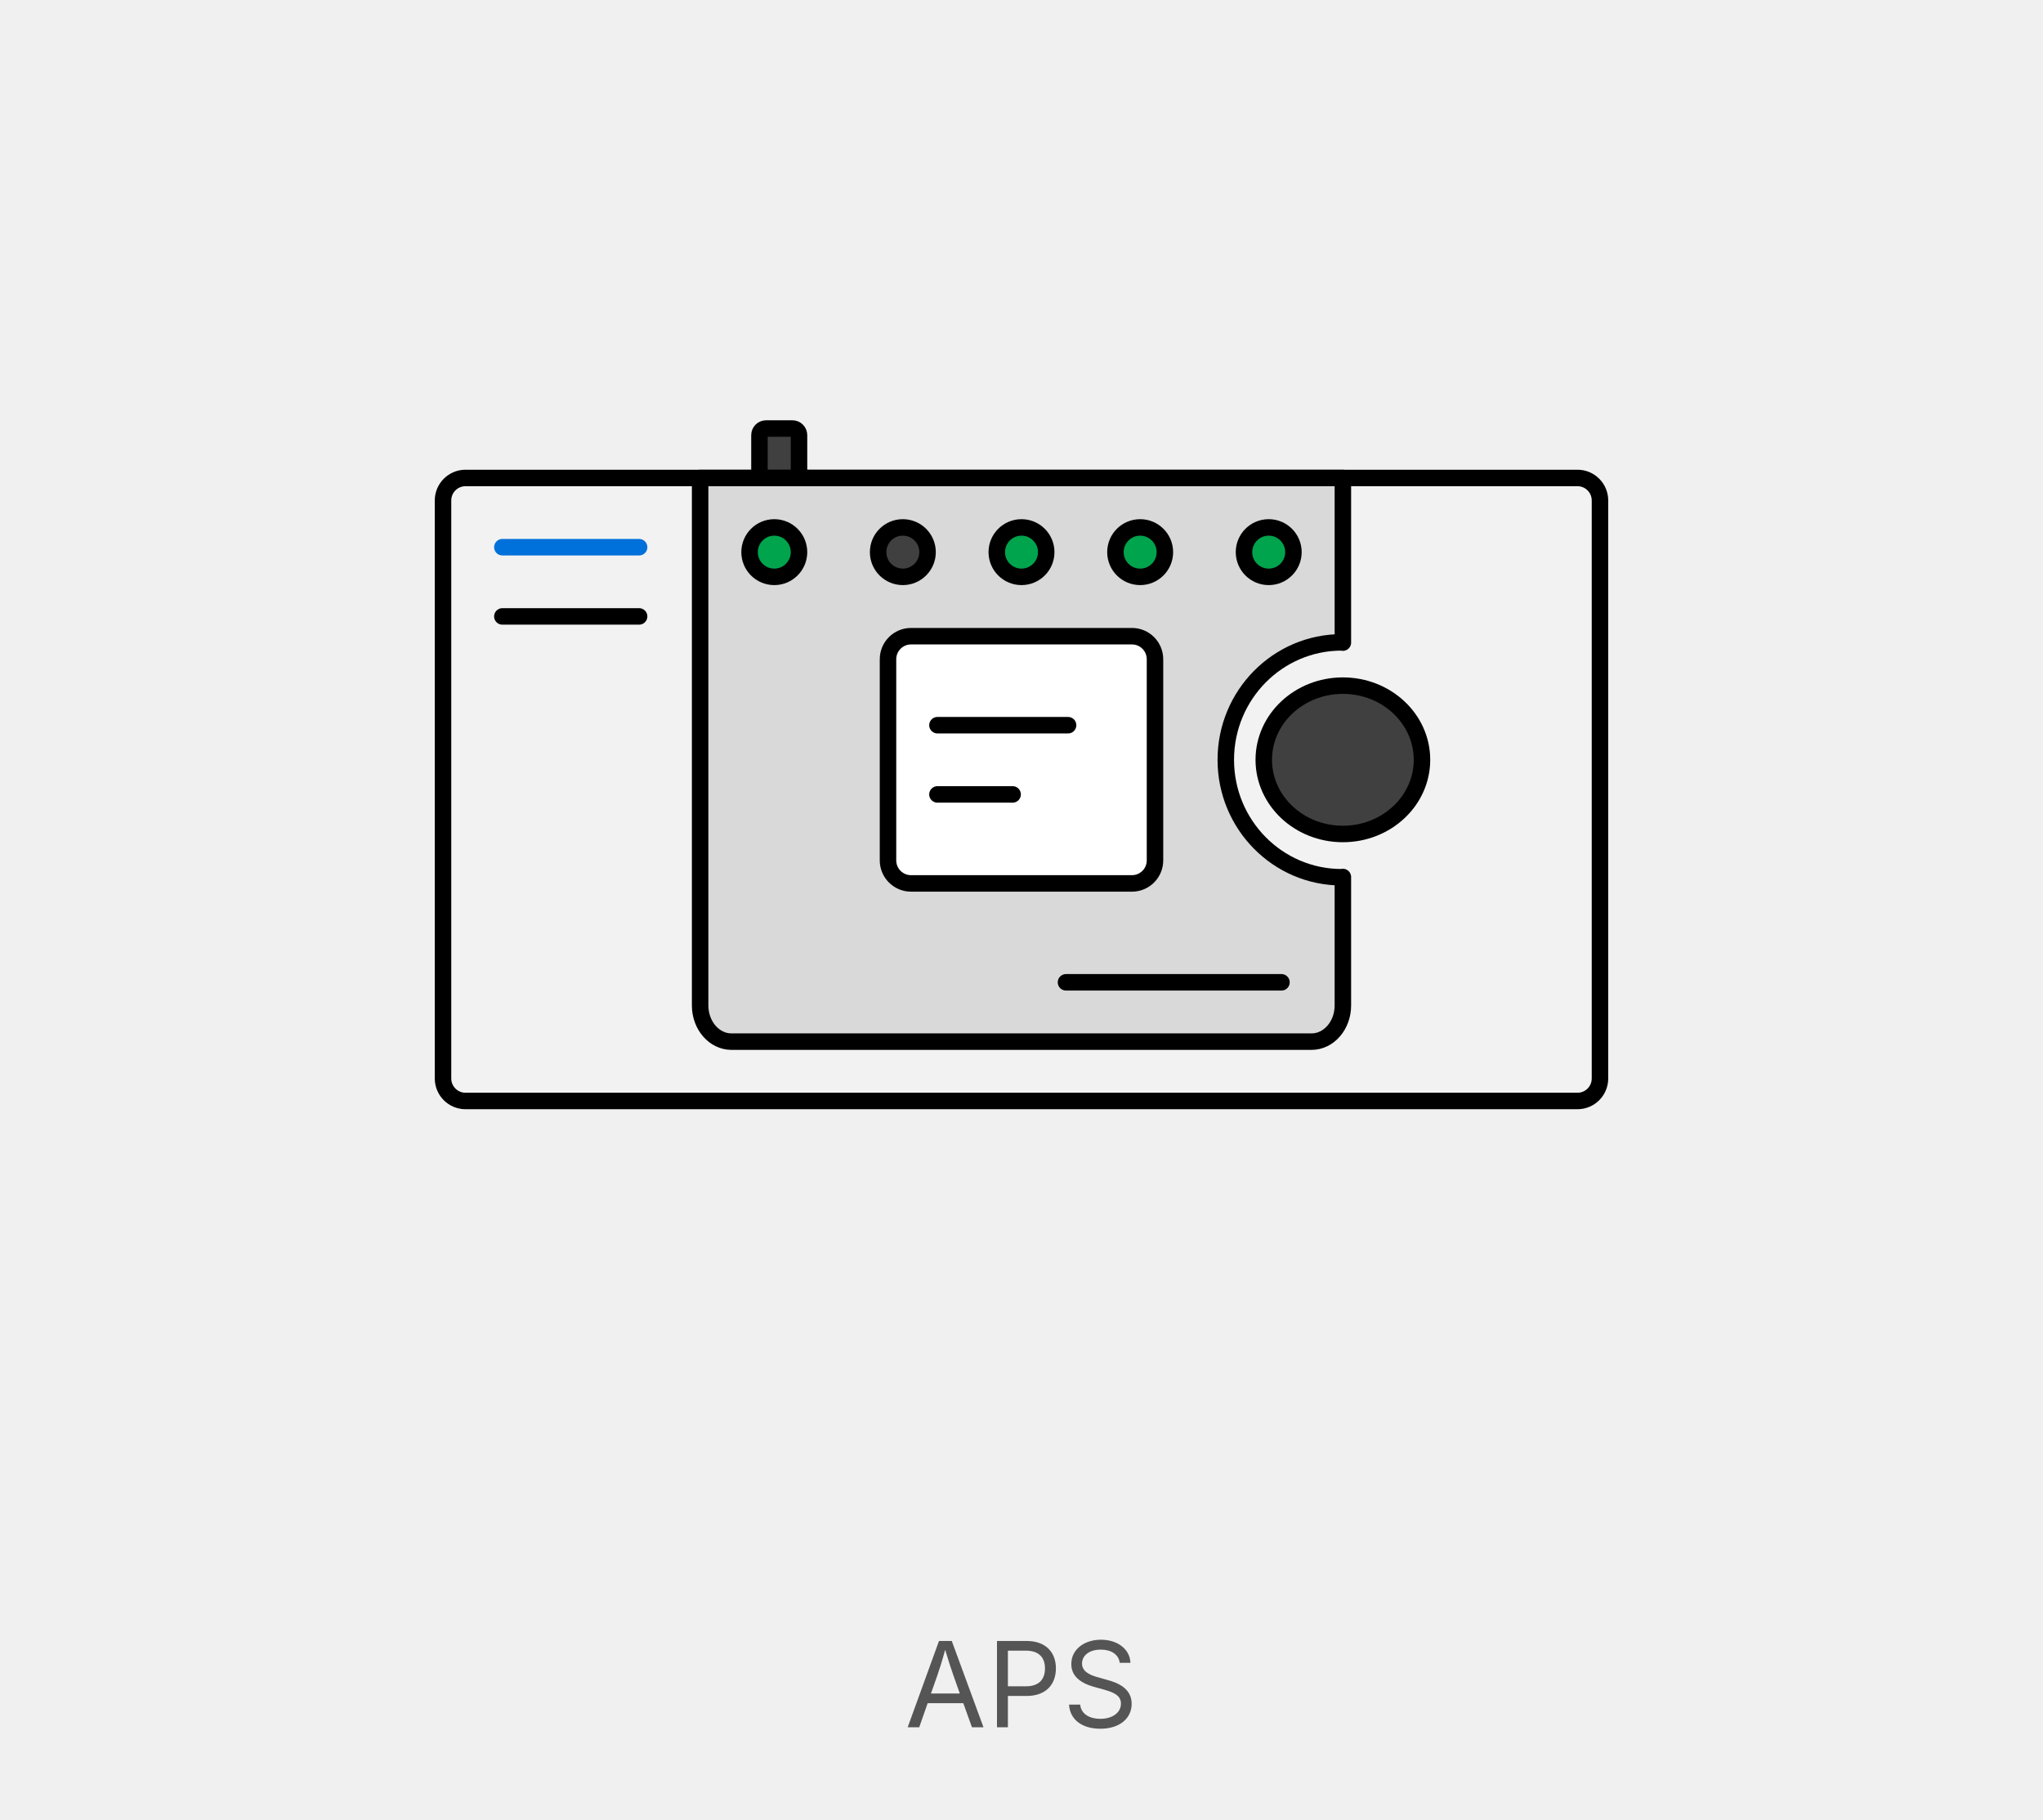
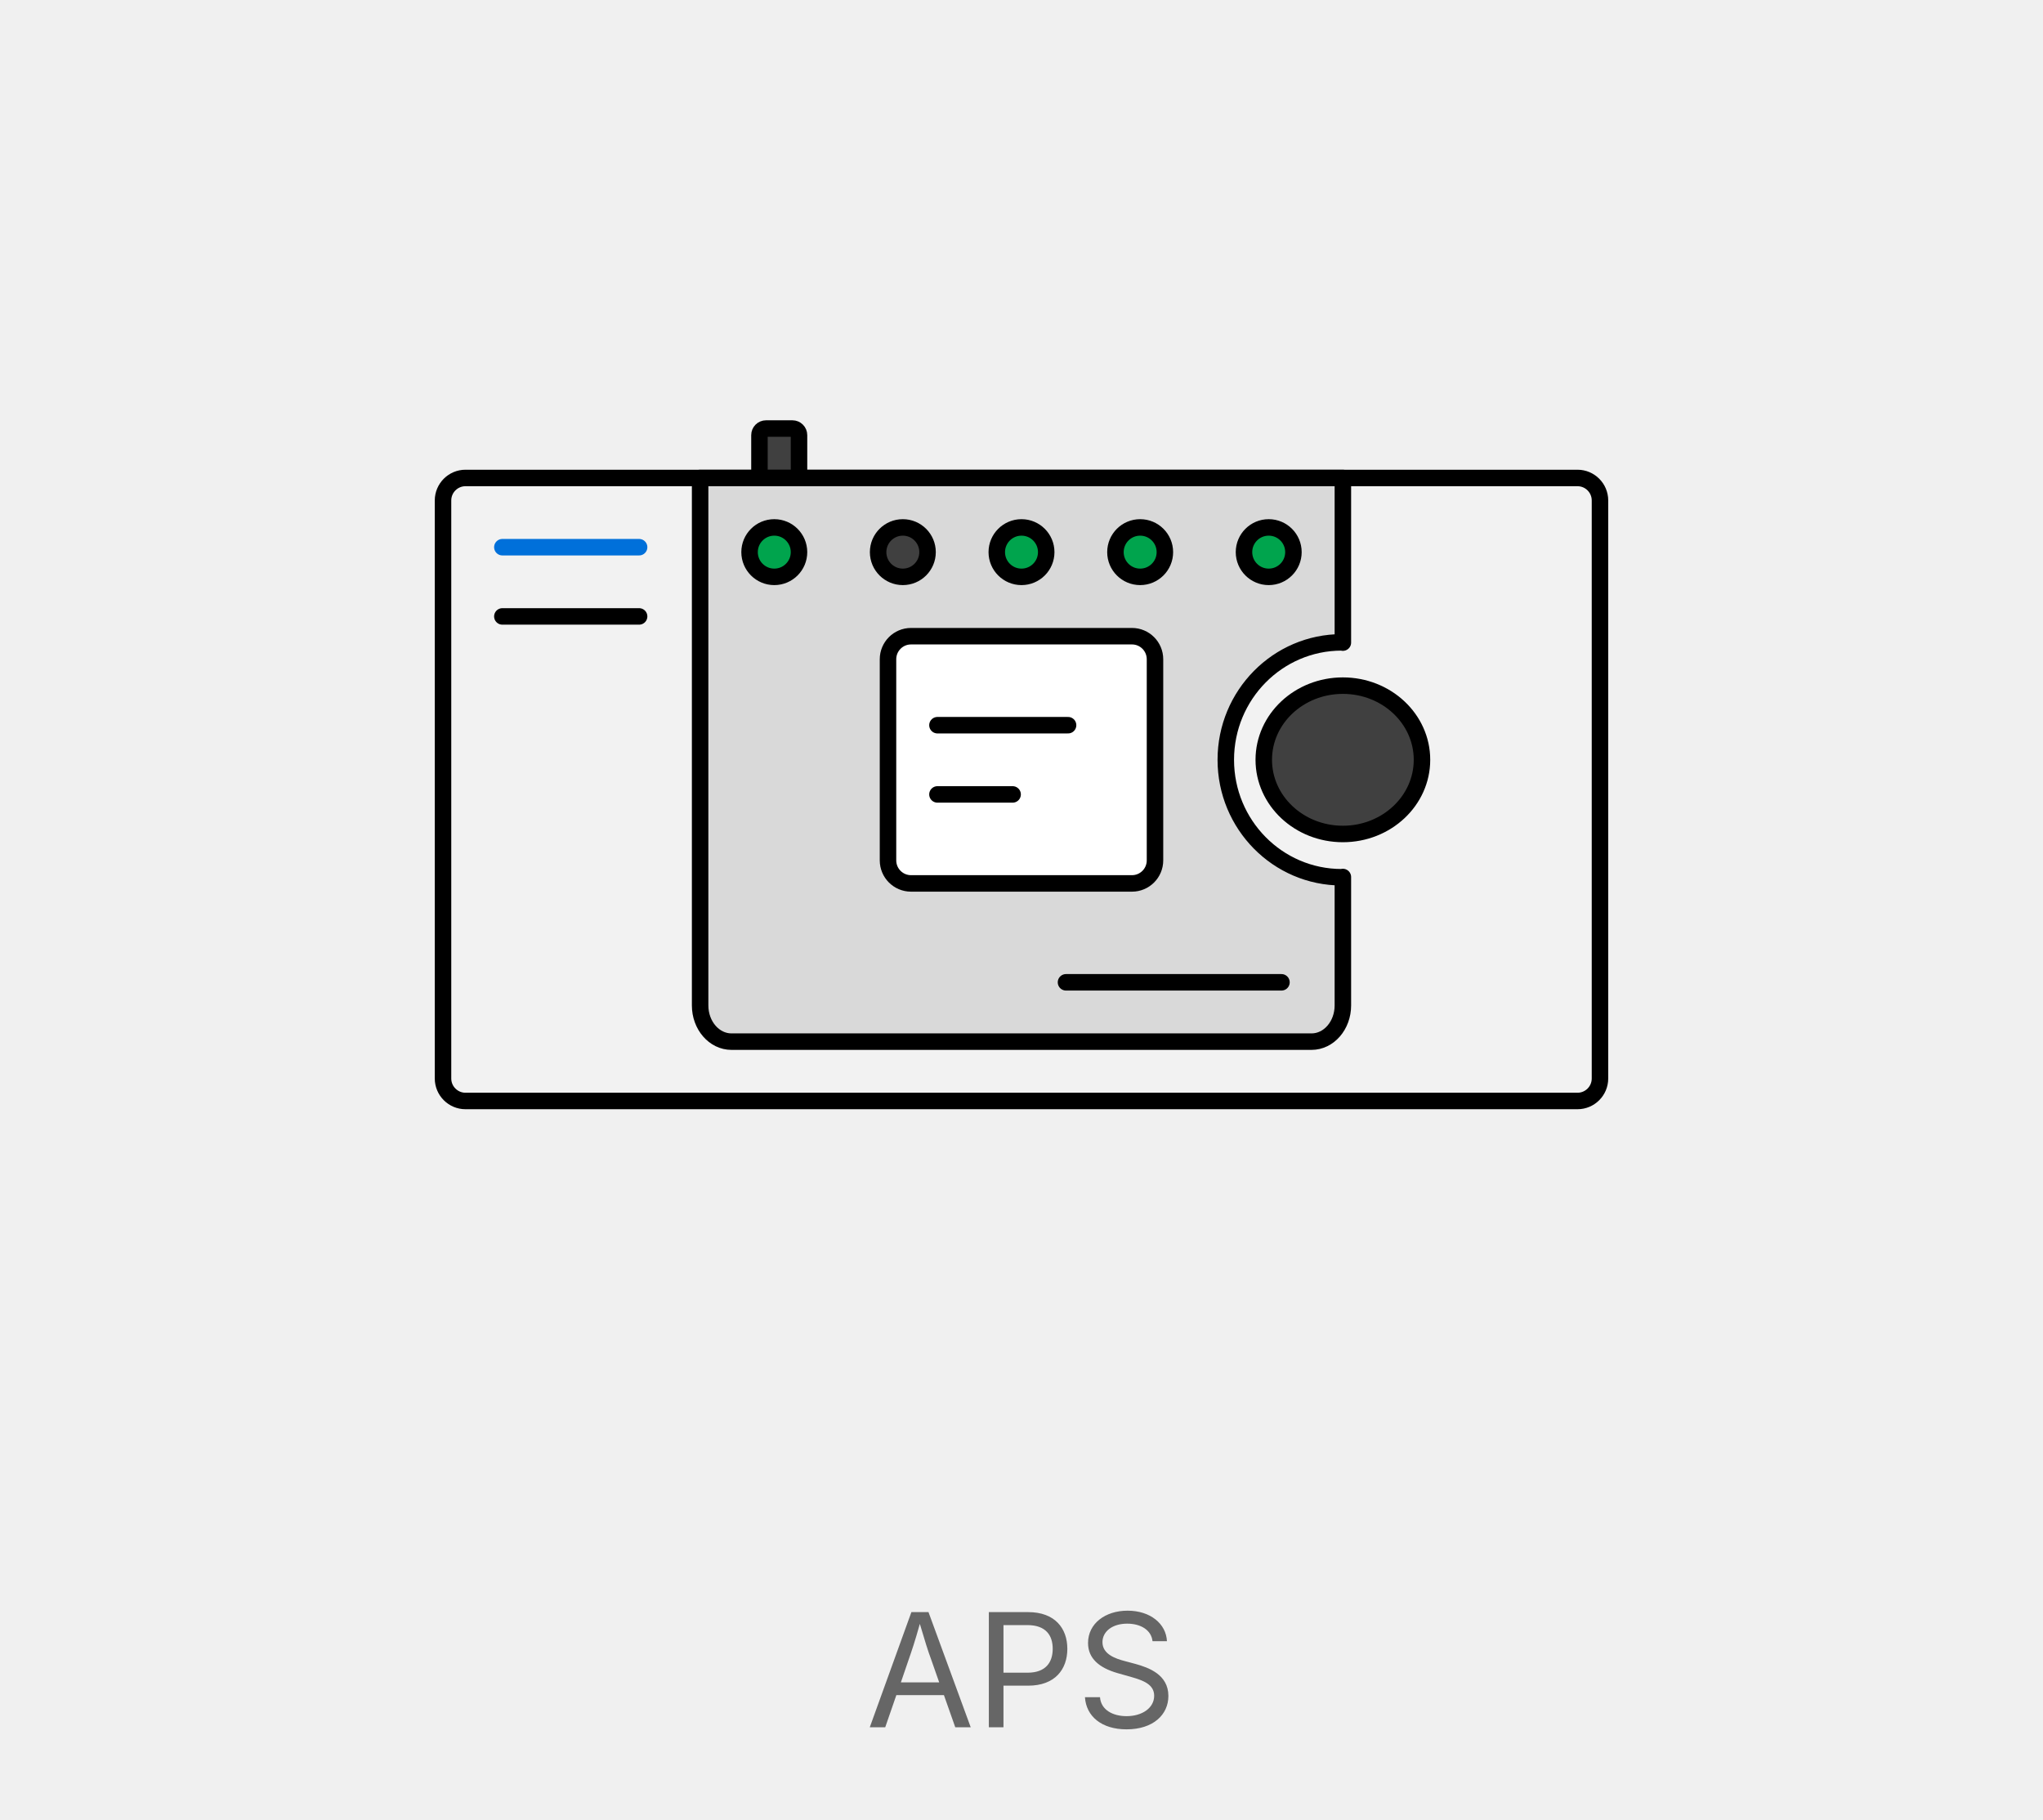
<svg xmlns="http://www.w3.org/2000/svg" width="130.25px" height="116px" overflow="hidden" viewBox="-19.75 -31.75 130.25 138">
  <rect id="bounding-box" x="-19.75" y="-31.75" width="130.25" height="116" fill="none" pointer-events="all" />
  <g id="svg_scaling_group" transform="scale(0.7499985)">
    <g transform="translate(-1011 -235)">
      <path d="M1045 236.667C1045 236.298 1045.3 236 1045.67 236L1048.33 236C1048.7 236 1049 236.298 1049 236.667L1049 243.333C1049 243.702 1048.7 244 1048.33 244L1045.67 244C1045.3 244 1045 243.702 1045 243.333Z" stroke="#000000" stroke-width="1.667" stroke-linecap="round" stroke-linejoin="round" stroke-miterlimit="10" fill="#404040" fill-rule="evenodd" />
      <path d="M1013 243.273C1013 242.018 1014.02 241 1015.27 241L1127.73 241C1128.98 241 1130 242.018 1130 243.273L1130 301.727C1130 302.982 1128.98 304 1127.73 304L1015.27 304C1014.02 304 1013 302.982 1013 301.727Z" stroke="#000000" stroke-width="1.667" stroke-linecap="round" stroke-linejoin="round" stroke-miterlimit="10" fill="#F2F2F2" fill-rule="evenodd" />
      <path d="M1039 241 1104 241 1104 257.648 1103.88 257.624C1097.41 257.624 1092.16 262.941 1092.16 269.5 1092.16 276.059 1097.41 281.376 1103.88 281.376L1104 281.352 1104 294.339C1104 296.361 1102.58 298 1100.83 298L1042.17 298C1040.42 298 1039 296.361 1039 294.339Z" stroke="#000000" stroke-width="1.667" stroke-linecap="round" stroke-linejoin="round" stroke-miterlimit="10" fill="#D9D9D9" fill-rule="evenodd" />
      <path d="M1096 269.5C1096 265.358 1099.58 262 1104 262 1108.42 262 1112 265.358 1112 269.5 1112 273.642 1108.42 277 1104 277 1099.58 277 1096 273.642 1096 269.5Z" stroke="#000000" stroke-width="1.667" stroke-linecap="round" stroke-linejoin="round" stroke-miterlimit="10" fill="#404040" fill-rule="evenodd" />
      <path d="M1058 259.332C1058 258.044 1059.04 257 1060.33 257L1082.67 257C1083.96 257 1085 258.044 1085 259.332L1085 279.668C1085 280.956 1083.96 282 1082.67 282L1060.33 282C1059.04 282 1058 280.956 1058 279.668Z" stroke="#000000" stroke-width="1.667" stroke-linecap="round" stroke-linejoin="round" stroke-miterlimit="10" fill="#FFFFFF" fill-rule="evenodd" />
      <path d="M1063 266 1076.21 266" stroke="#000000" stroke-width="1.667" stroke-linecap="round" stroke-linejoin="round" stroke-miterlimit="10" fill="none" fill-rule="evenodd" />
      <path d="M0 0 7.602 0" stroke="#000000" stroke-width="1.667" stroke-linecap="round" stroke-linejoin="round" stroke-miterlimit="10" fill="none" fill-rule="evenodd" transform="matrix(1 0 0 -1 1063 273)" />
      <path d="M1076 292 1097.79 292" stroke="#000000" stroke-width="1.667" stroke-linecap="round" stroke-linejoin="round" stroke-miterlimit="10" fill="none" fill-rule="evenodd" />
      <path d="M1044 248.5C1044 247.119 1045.12 246 1046.5 246 1047.88 246 1049 247.119 1049 248.5 1049 249.881 1047.88 251 1046.5 251 1045.12 251 1044 249.881 1044 248.5Z" stroke="#000000" stroke-width="1.667" stroke-linecap="round" stroke-linejoin="round" stroke-miterlimit="10" fill="#00A44D" fill-rule="evenodd" />
      <path d="M1057 248.5C1057 247.119 1058.12 246 1059.5 246 1060.88 246 1062 247.119 1062 248.5 1062 249.881 1060.88 251 1059.5 251 1058.12 251 1057 249.881 1057 248.5Z" stroke="#000000" stroke-width="1.667" stroke-linecap="round" stroke-linejoin="round" stroke-miterlimit="10" fill="#404040" fill-rule="evenodd" />
      <path d="M1069 248.5C1069 247.119 1070.12 246 1071.5 246 1072.88 246 1074 247.119 1074 248.5 1074 249.881 1072.88 251 1071.5 251 1070.12 251 1069 249.881 1069 248.5Z" stroke="#000000" stroke-width="1.667" stroke-linecap="round" stroke-linejoin="round" stroke-miterlimit="10" fill="#00A44D" fill-rule="evenodd" />
      <path d="M1081 248.5C1081 247.119 1082.12 246 1083.5 246 1084.88 246 1086 247.119 1086 248.5 1086 249.881 1084.88 251 1083.5 251 1082.12 251 1081 249.881 1081 248.5Z" stroke="#000000" stroke-width="1.667" stroke-linecap="round" stroke-linejoin="round" stroke-miterlimit="10" fill="#00A44D" fill-rule="evenodd" />
      <path d="M1094 248.5C1094 247.119 1095.12 246 1096.5 246 1097.88 246 1099 247.119 1099 248.5 1099 249.881 1097.88 251 1096.5 251 1095.12 251 1094 249.881 1094 248.5Z" stroke="#000000" stroke-width="1.667" stroke-linecap="round" stroke-linejoin="round" stroke-miterlimit="10" fill="#00A44D" fill-rule="evenodd" />
      <path d="M1019 255 1032.83 255" stroke="#000000" stroke-width="1.667" stroke-linecap="round" stroke-linejoin="round" stroke-miterlimit="10" fill="none" fill-rule="evenodd" />
      <path d="M1019 248 1032.83 248" stroke="#0070DA" stroke-width="1.667" stroke-linecap="round" stroke-linejoin="round" stroke-miterlimit="10" fill="none" fill-rule="evenodd" />
    </g>
  </g>
-   <text x="45.375" y="99.25" text-anchor="middle" font-family="-apple-system, BlinkMacSystemFont, sans-serif" font-size="9" fill="#555555" data-labeled="true">APS</text>
+   <text x="45.375" y="99.25" text-anchor="middle" font-family="-apple-system, BlinkMacSystemFont, sans-serif" font-size="12" fill="#666666" data-labeled="true">APS</text>
</svg>
